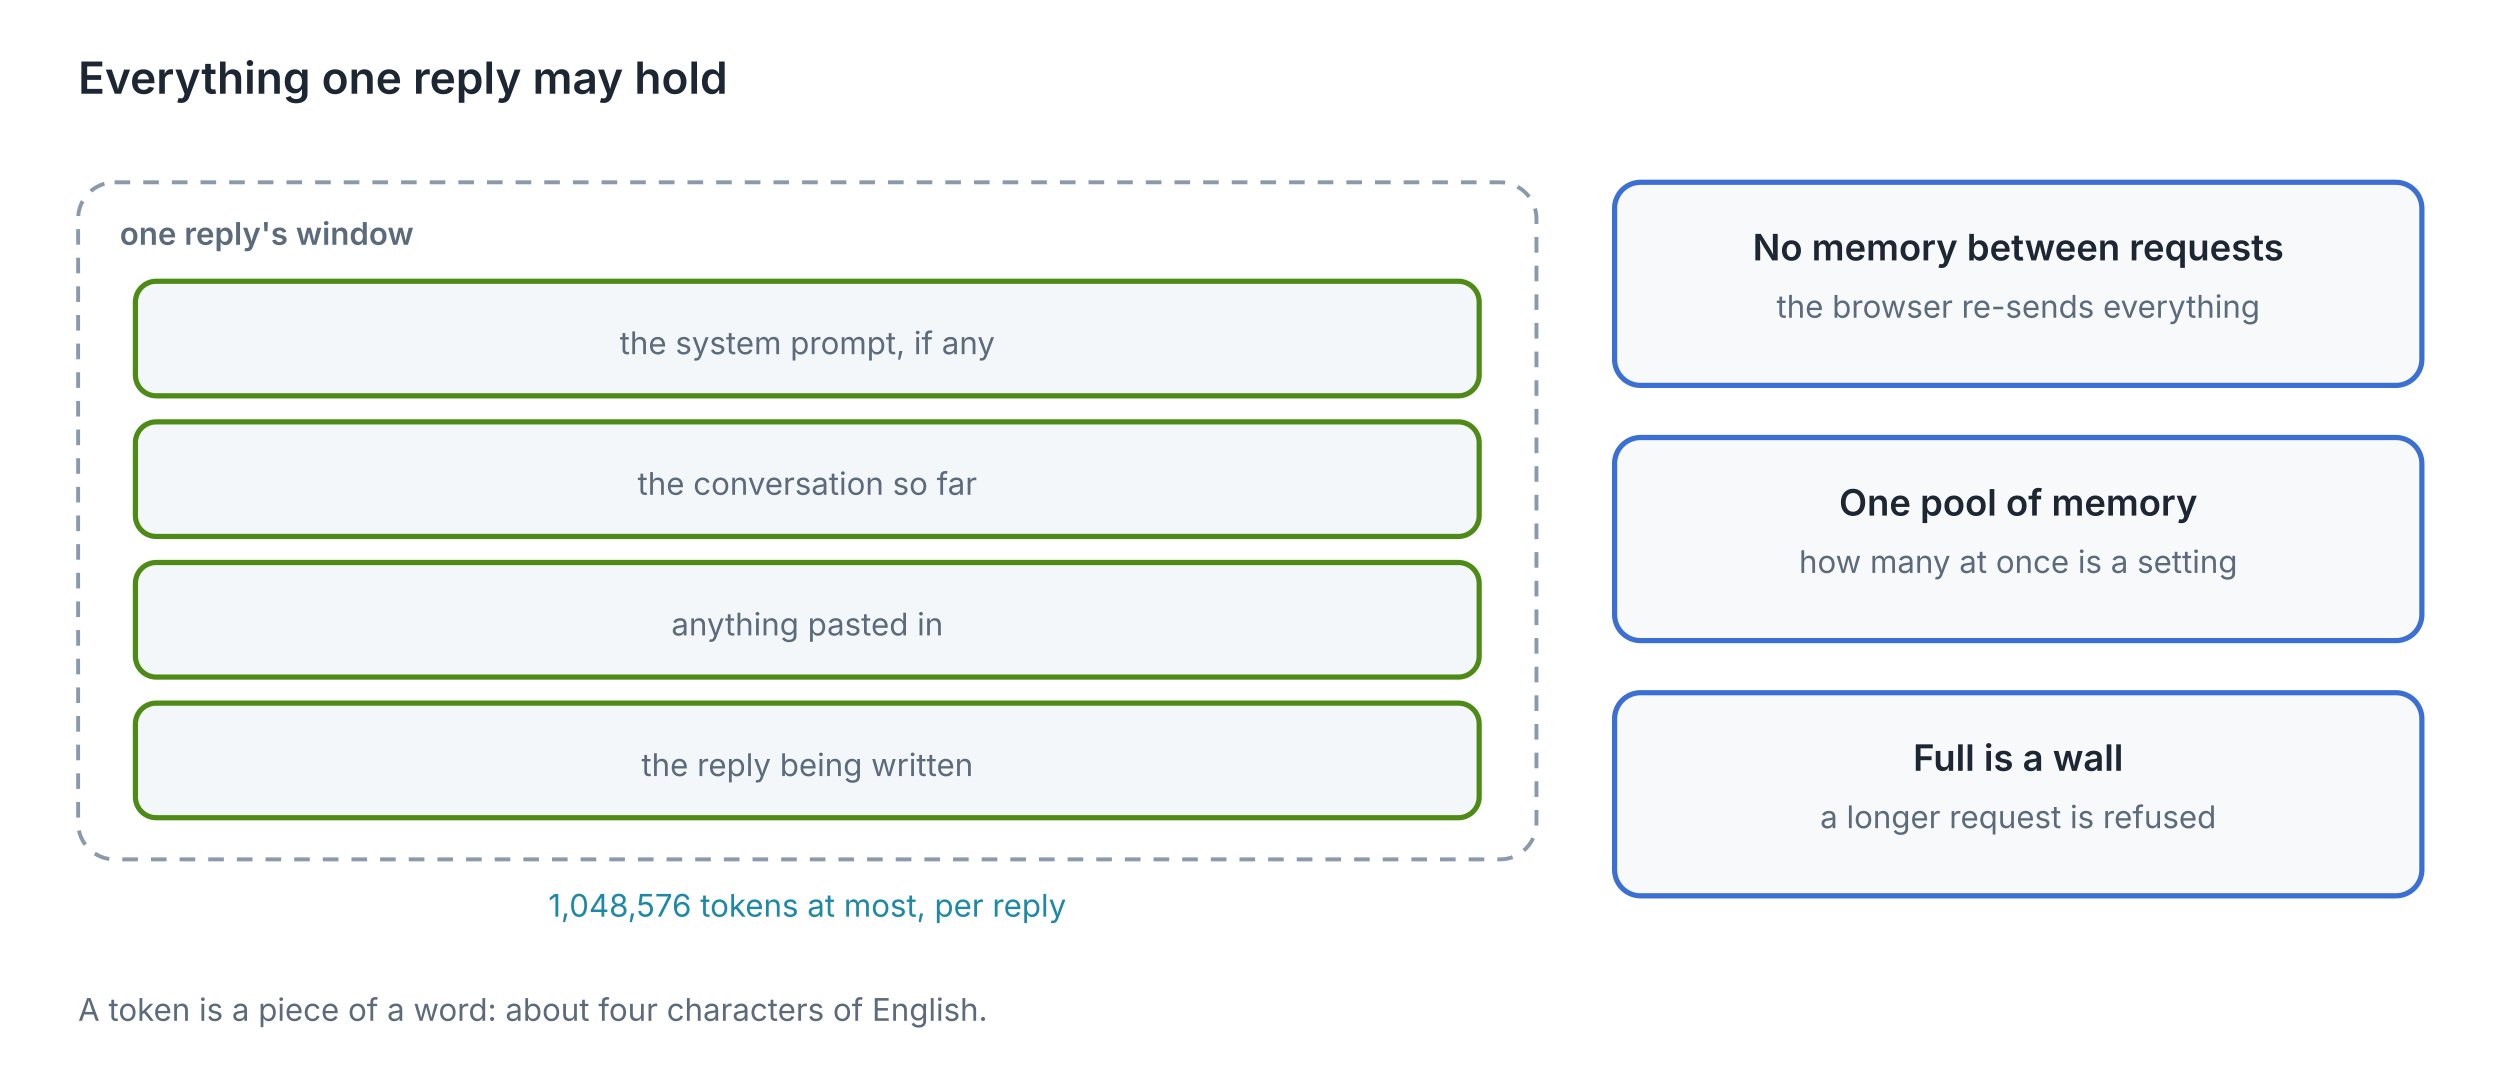
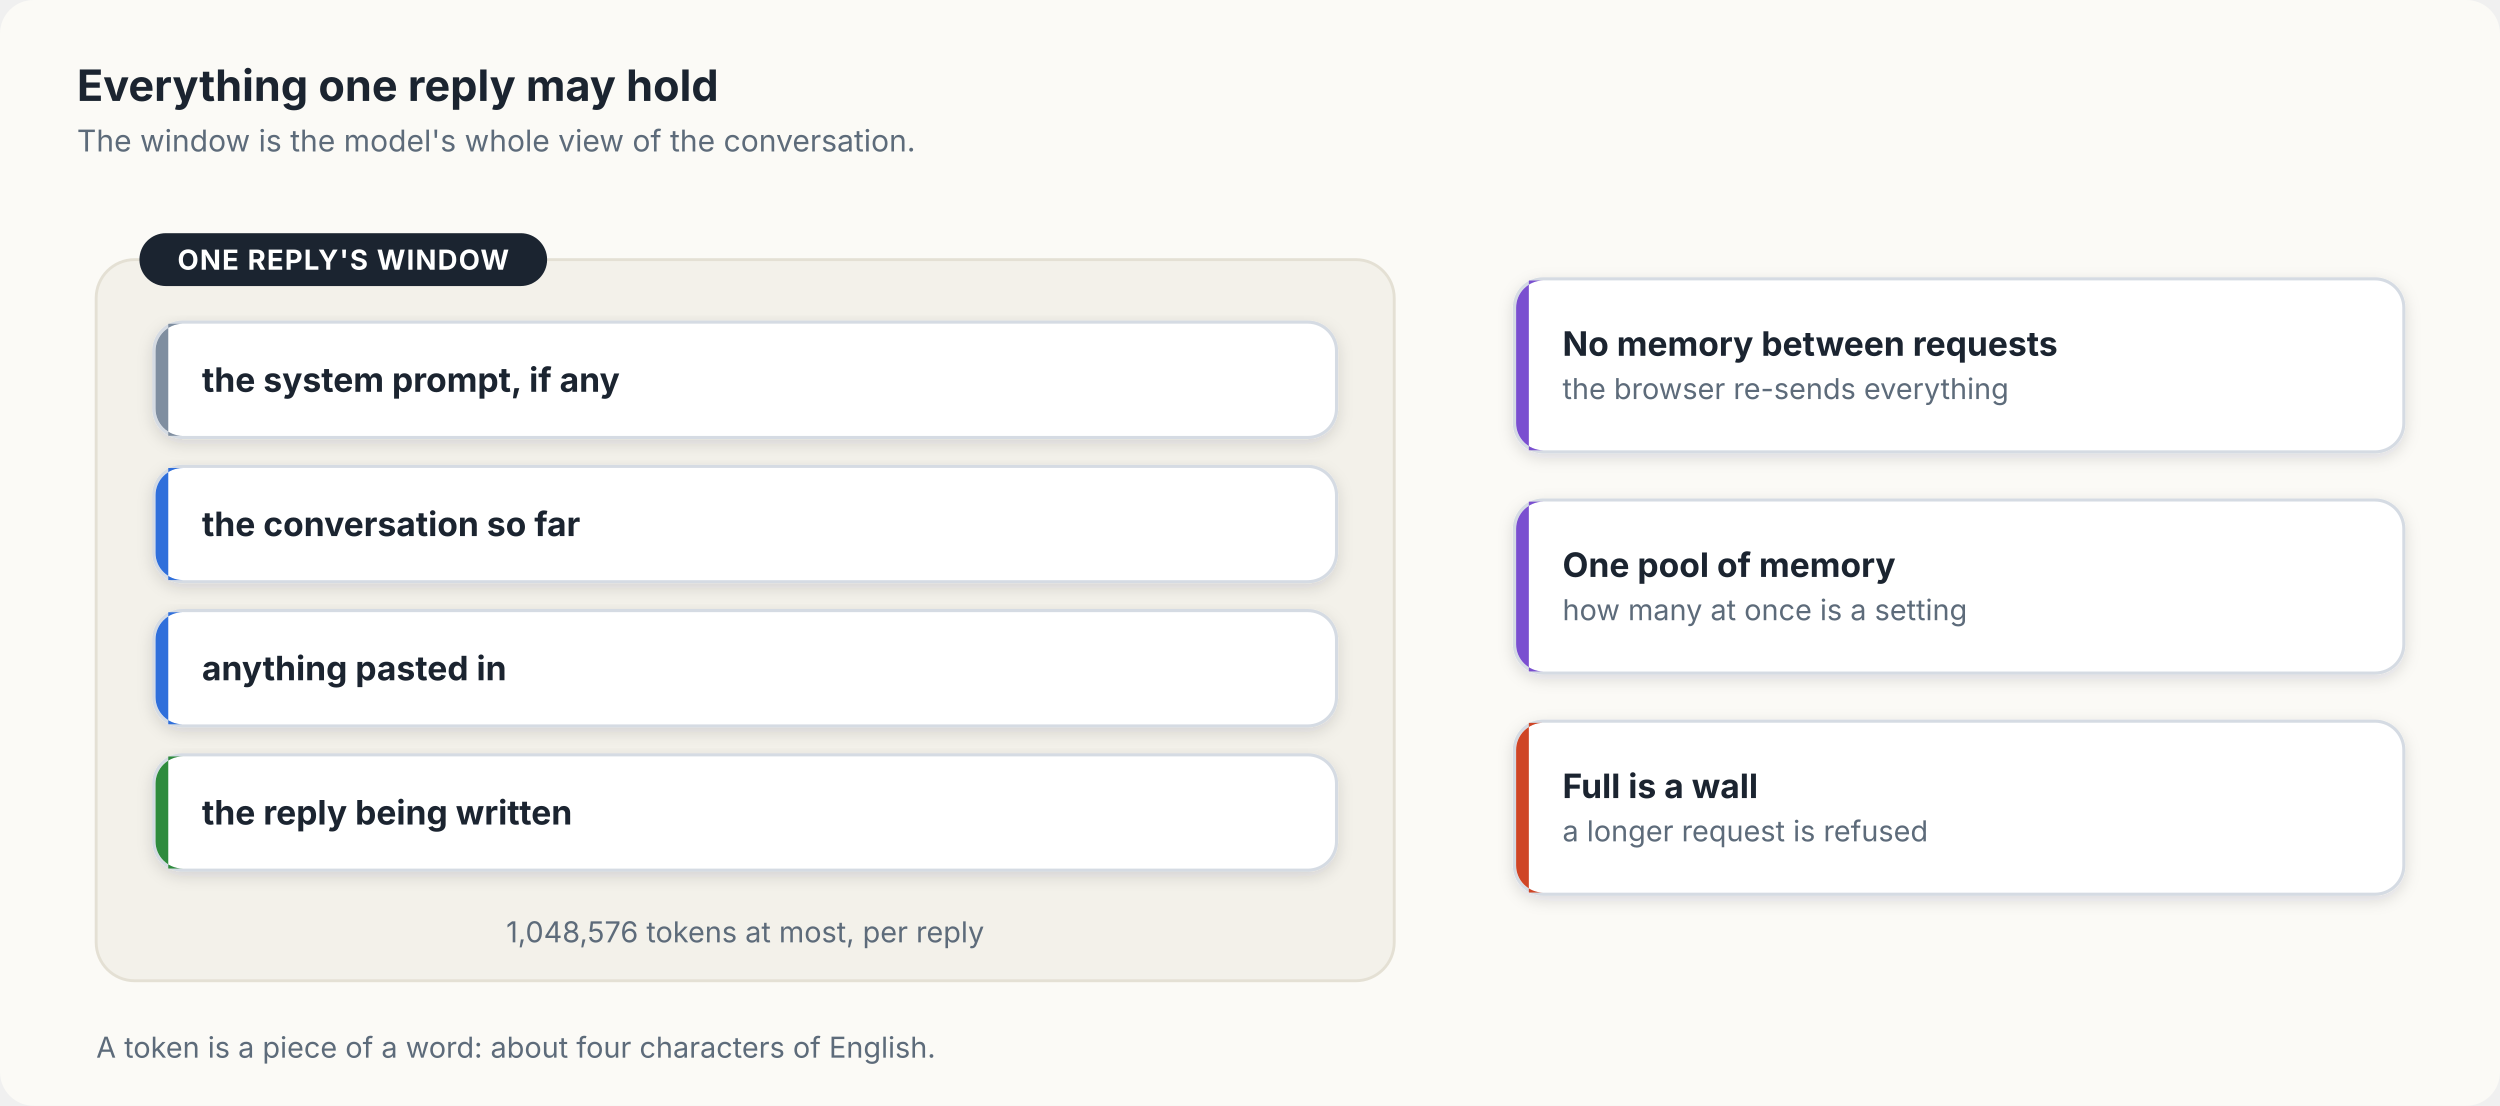
- <svg xmlns="http://www.w3.org/2000/svg" viewBox="0 0 960 410" width="960" height="410" role="img" aria-label="One reply's window holds the system prompt, the whole conversation so far, anything pasted in, and the reply being written, up to 1,048,576 tokens. The model keeps no memory between requests, so the browser re-sends everything. The windows share one pool of memory: how many run at once is a setting, and a request longer than its window is refused.">
+ <svg xmlns="http://www.w3.org/2000/svg" viewBox="0 0 1040 460" width="1040" height="460" role="img" aria-label="One reply's window holds the system prompt, the whole conversation so far, anything pasted in, and the reply being written, up to 1,048,576 tokens. The model keeps nothing between requests, so the browser re-sends everything. The windows share one pool of memory: how many run at once is a setting, and a request longer than its window is refused.">
  <style>
-     text { font-family: Inter, "Segoe UI", Helvetica, Arial, sans-serif; }
-     .title { fill: #1D2733; font-size: 17px; font-weight: 600; }
-     .name { fill: #1D2733; font-size: 14px; font-weight: 600; }
-     .note { fill: #5B6B7C; font-size: 12px; }
-     .label { fill: #1E88A8; font-size: 12px; }
-     .warn { fill: #D9542B; font-size: 12px; }
-     .num { fill: #1D2733; font-size: 12px; font-weight: 600; }
-     .mono { font-family: "JetBrains Mono", Menlo, monospace; }
-     .box { fill: #F4F7FA; stroke-width: 2; }
-     .built { stroke: #4E8A16; }
-     .planned { fill: #F4F7FA; stroke: #B7791F; stroke-width: 2; stroke-dasharray: 7 5; }
-     .outside { fill: #F7F9FB; stroke: #3B6FD4; stroke-width: 2; }
-     .zone { fill: none; stroke: #8A99AB; stroke-width: 1.5; stroke-dasharray: 6 5; }
-     .zonelabel { fill: #5B6B7C; font-size: 12px; font-weight: 600; }
-     .flow { stroke: #1E88A8; stroke-width: 2; fill: none; stroke-linejoin: round; }
-     .deny { stroke: #D9542B; stroke-width: 2; fill: none; stroke-dasharray: 5 4; stroke-linejoin: round; }
+     text { font-family: Inter, "Segoe UI", "Helvetica Neue", Helvetica, Arial, sans-serif; fill: #1B2430; }
+     .title { font-size: 18px; font-weight: 650; }
+     .lede { font-size: 12.5px; fill: #5D6B7A; }
+     .name { font-size: 14px; font-weight: 650; }
+     .sub { font-size: 12px; fill: #5D6B7A; }
+     .note { font-size: 12px; fill: #5D6B7A; }
+     .tab { font-size: 11.5px; font-weight: 650; letter-spacing: 0.04em; fill: #5D6B7A; }
+     .mono { font-family: "JetBrains Mono", "SF Mono", Menlo, Consolas, monospace; font-size: 12px; }
+     .dim { fill: #8794A3; }
+     .strong { font-weight: 700; }
+     .trap { fill: #CF4526; font-weight: 700; }
+     .pill { font-size: 11px; font-weight: 600; }
+     .wire { fill: none; stroke: #3F5873; stroke-width: 1.8; stroke-linecap: round; stroke-linejoin: round; }
+     .wire.danger { stroke: #CF4526; stroke-dasharray: 6 5; }
+     .wire.idle { stroke: #7F8EA0; stroke-dasharray: 2 5; }
  </style>
-   <rect width="960" height="410" fill="#FFFFFF" />
-   <text x="30" y="36" class="title">Everything one reply may hold</text>
-   <rect x="30" y="70" width="560" height="260" rx="14" class="zone" />
-   <text x="46" y="94" class="zonelabel">one reply's window</text>
-   <rect x="52" y="108" width="516" height="44" rx="8" class="box built" />
-   <text x="310" y="136" class="note" text-anchor="middle">the system prompt, if any</text>
-   <rect x="52" y="162" width="516" height="44" rx="8" class="box built" />
-   <text x="310" y="190" class="note" text-anchor="middle">the conversation so far</text>
-   <rect x="52" y="216" width="516" height="44" rx="8" class="box built" />
-   <text x="310" y="244" class="note" text-anchor="middle">anything pasted in</text>
-   <rect x="52" y="270" width="516" height="44" rx="8" class="box built" />
-   <text x="310" y="298" class="note" text-anchor="middle">the reply being written</text>
-   <text x="310" y="352" class="label" text-anchor="middle">1,048,576 tokens at most, per reply</text>
-   <rect x="620" y="70" width="310" height="78" rx="10" class="outside" />
-   <text x="775" y="100" class="name" text-anchor="middle">No memory between requests</text>
-   <text x="775" y="122" class="note" text-anchor="middle">the browser re-sends everything</text>
-   <rect x="620" y="168" width="310" height="78" rx="10" class="outside" />
-   <text x="775" y="198" class="name" text-anchor="middle">One pool of memory</text>
-   <text x="775" y="220" class="note" text-anchor="middle">how many at once is a setting</text>
-   <rect x="620" y="266" width="310" height="78" rx="10" class="outside" />
-   <text x="775" y="296" class="name" text-anchor="middle">Full is a wall</text>
-   <text x="775" y="318" class="note" text-anchor="middle">a longer request is refused</text>
-   <text x="30" y="392" class="note">A token is a piece of a word: about four characters of English.</text>
+   <defs>
+     <filter id="lift" x="-10%" y="-10%" width="120%" height="135%">
+       <feDropShadow dx="0" dy="2" stdDeviation="3" flood-color="#1B2430" flood-opacity="0.13" />
+     </filter>
+     <marker id="head" viewBox="0 0 10 10" refX="8.5" refY="5" markerUnits="userSpaceOnUse" markerWidth="11" markerHeight="11" orient="auto">
+       <path d="M0.5,1 L9,5 L0.5,9 Z" fill="#3F5873" />
+     </marker>
+     <marker id="head-danger" viewBox="0 0 10 10" refX="8.5" refY="5" markerUnits="userSpaceOnUse" markerWidth="11" markerHeight="11" orient="auto">
+       <path d="M0.5,1 L9,5 L0.5,9 Z" fill="#CF4526" />
+     </marker>
+     <marker id="head-idle" viewBox="0 0 10 10" refX="8.5" refY="5" markerUnits="userSpaceOnUse" markerWidth="11" markerHeight="11" orient="auto">
+       <path d="M0.5,1 L9,5 L0.5,9 Z" fill="#7F8EA0" />
+     </marker>
+   </defs>
+   <rect width="1040" height="460" rx="14" fill="#FBFAF6" />
+   <text x="32.0" y="42.0" class="title" text-anchor="start" xml:space="preserve">Everything one reply may hold</text>
+   <text x="32.0" y="63.0" class="lede" text-anchor="start" xml:space="preserve">The window is the model's whole view of the conversation.</text>
+   <rect x="40" y="108" width="540" height="300" rx="16" fill="#F3F1EA" stroke="#E4E0D4" stroke-width="1.2" />
+   <rect x="58" y="97" width="169.6" height="22" rx="11" fill="#1B2430" />
+   <text x="142.8" y="112.2" class="tab" text-anchor="middle" style="fill:#FFFFFF" xml:space="preserve">ONE REPLY'S WINDOW</text>
+   <rect x="64" y="134" width="492" height="48" rx="12" fill="#FFFFFF" stroke="#D5DBE3" stroke-width="1.3" filter="url(#lift)" />
+   <path d="M76,134.7 H70 V181.3 H76 A11.3,11.3 0 0 1 64.7,170 V146 A11.3,11.3 0 0 1 76,134.7 Z" fill="#7F8EA0" />
+   <text x="84.0" y="163.0" class="name" text-anchor="start" xml:space="preserve">the system prompt, if any</text>
+   <rect x="64" y="194" width="492" height="48" rx="12" fill="#FFFFFF" stroke="#D5DBE3" stroke-width="1.3" filter="url(#lift)" />
+   <path d="M76,194.7 H70 V241.3 H76 A11.3,11.3 0 0 1 64.7,230 V206 A11.3,11.3 0 0 1 76,194.7 Z" fill="#2F6FDB" />
+   <text x="84.0" y="223.0" class="name" text-anchor="start" xml:space="preserve">the conversation so far</text>
+   <rect x="64" y="254" width="492" height="48" rx="12" fill="#FFFFFF" stroke="#D5DBE3" stroke-width="1.3" filter="url(#lift)" />
+   <path d="M76,254.7 H70 V301.3 H76 A11.3,11.3 0 0 1 64.7,290 V266 A11.3,11.3 0 0 1 76,254.7 Z" fill="#2F6FDB" />
+   <text x="84.0" y="283.0" class="name" text-anchor="start" xml:space="preserve">anything pasted in</text>
+   <rect x="64" y="314" width="492" height="48" rx="12" fill="#FFFFFF" stroke="#D5DBE3" stroke-width="1.3" filter="url(#lift)" />
+   <path d="M76,314.7 H70 V361.3 H76 A11.3,11.3 0 0 1 64.7,350 V326 A11.3,11.3 0 0 1 76,314.7 Z" fill="#2E8B3D" />
+   <text x="84.0" y="343.0" class="name" text-anchor="start" xml:space="preserve">the reply being written</text>
+   <text x="310.0" y="392.0" class="note" text-anchor="middle" xml:space="preserve">1,048,576 tokens at most, per reply</text>
+   <rect x="630" y="116" width="370" height="72" rx="12" fill="#FFFFFF" stroke="#D5DBE3" stroke-width="1.3" filter="url(#lift)" />
+   <path d="M642,116.7 H636 V187.3 H642 A11.3,11.3 0 0 1 630.7,176 V128 A11.3,11.3 0 0 1 642,116.7 Z" fill="#7A4FD0" />
+   <text x="650.0" y="148.0" class="name" text-anchor="start" xml:space="preserve">No memory between requests</text>
+   <text x="650.0" y="166.0" class="sub" text-anchor="start" xml:space="preserve">the browser re-sends everything</text>
+   <rect x="630" y="208" width="370" height="72" rx="12" fill="#FFFFFF" stroke="#D5DBE3" stroke-width="1.3" filter="url(#lift)" />
+   <path d="M642,208.7 H636 V279.3 H642 A11.3,11.3 0 0 1 630.7,268 V220 A11.3,11.3 0 0 1 642,208.7 Z" fill="#7A4FD0" />
+   <text x="650.0" y="240.0" class="name" text-anchor="start" xml:space="preserve">One pool of memory</text>
+   <text x="650.0" y="258.0" class="sub" text-anchor="start" xml:space="preserve">how many at once is a setting</text>
+   <rect x="630" y="300" width="370" height="72" rx="12" fill="#FFFFFF" stroke="#D5DBE3" stroke-width="1.3" filter="url(#lift)" />
+   <path d="M642,300.7 H636 V371.3 H642 A11.3,11.3 0 0 1 630.7,360 V312 A11.3,11.3 0 0 1 642,300.7 Z" fill="#CF4526" />
+   <text x="650.0" y="332.0" class="name" text-anchor="start" xml:space="preserve">Full is a wall</text>
+   <text x="650.0" y="350.0" class="sub" text-anchor="start" xml:space="preserve">a longer request is refused</text>
+   <text x="40.0" y="440.0" class="note" text-anchor="start" xml:space="preserve">A token is a piece of a word: about four characters of English.</text>
</svg>
